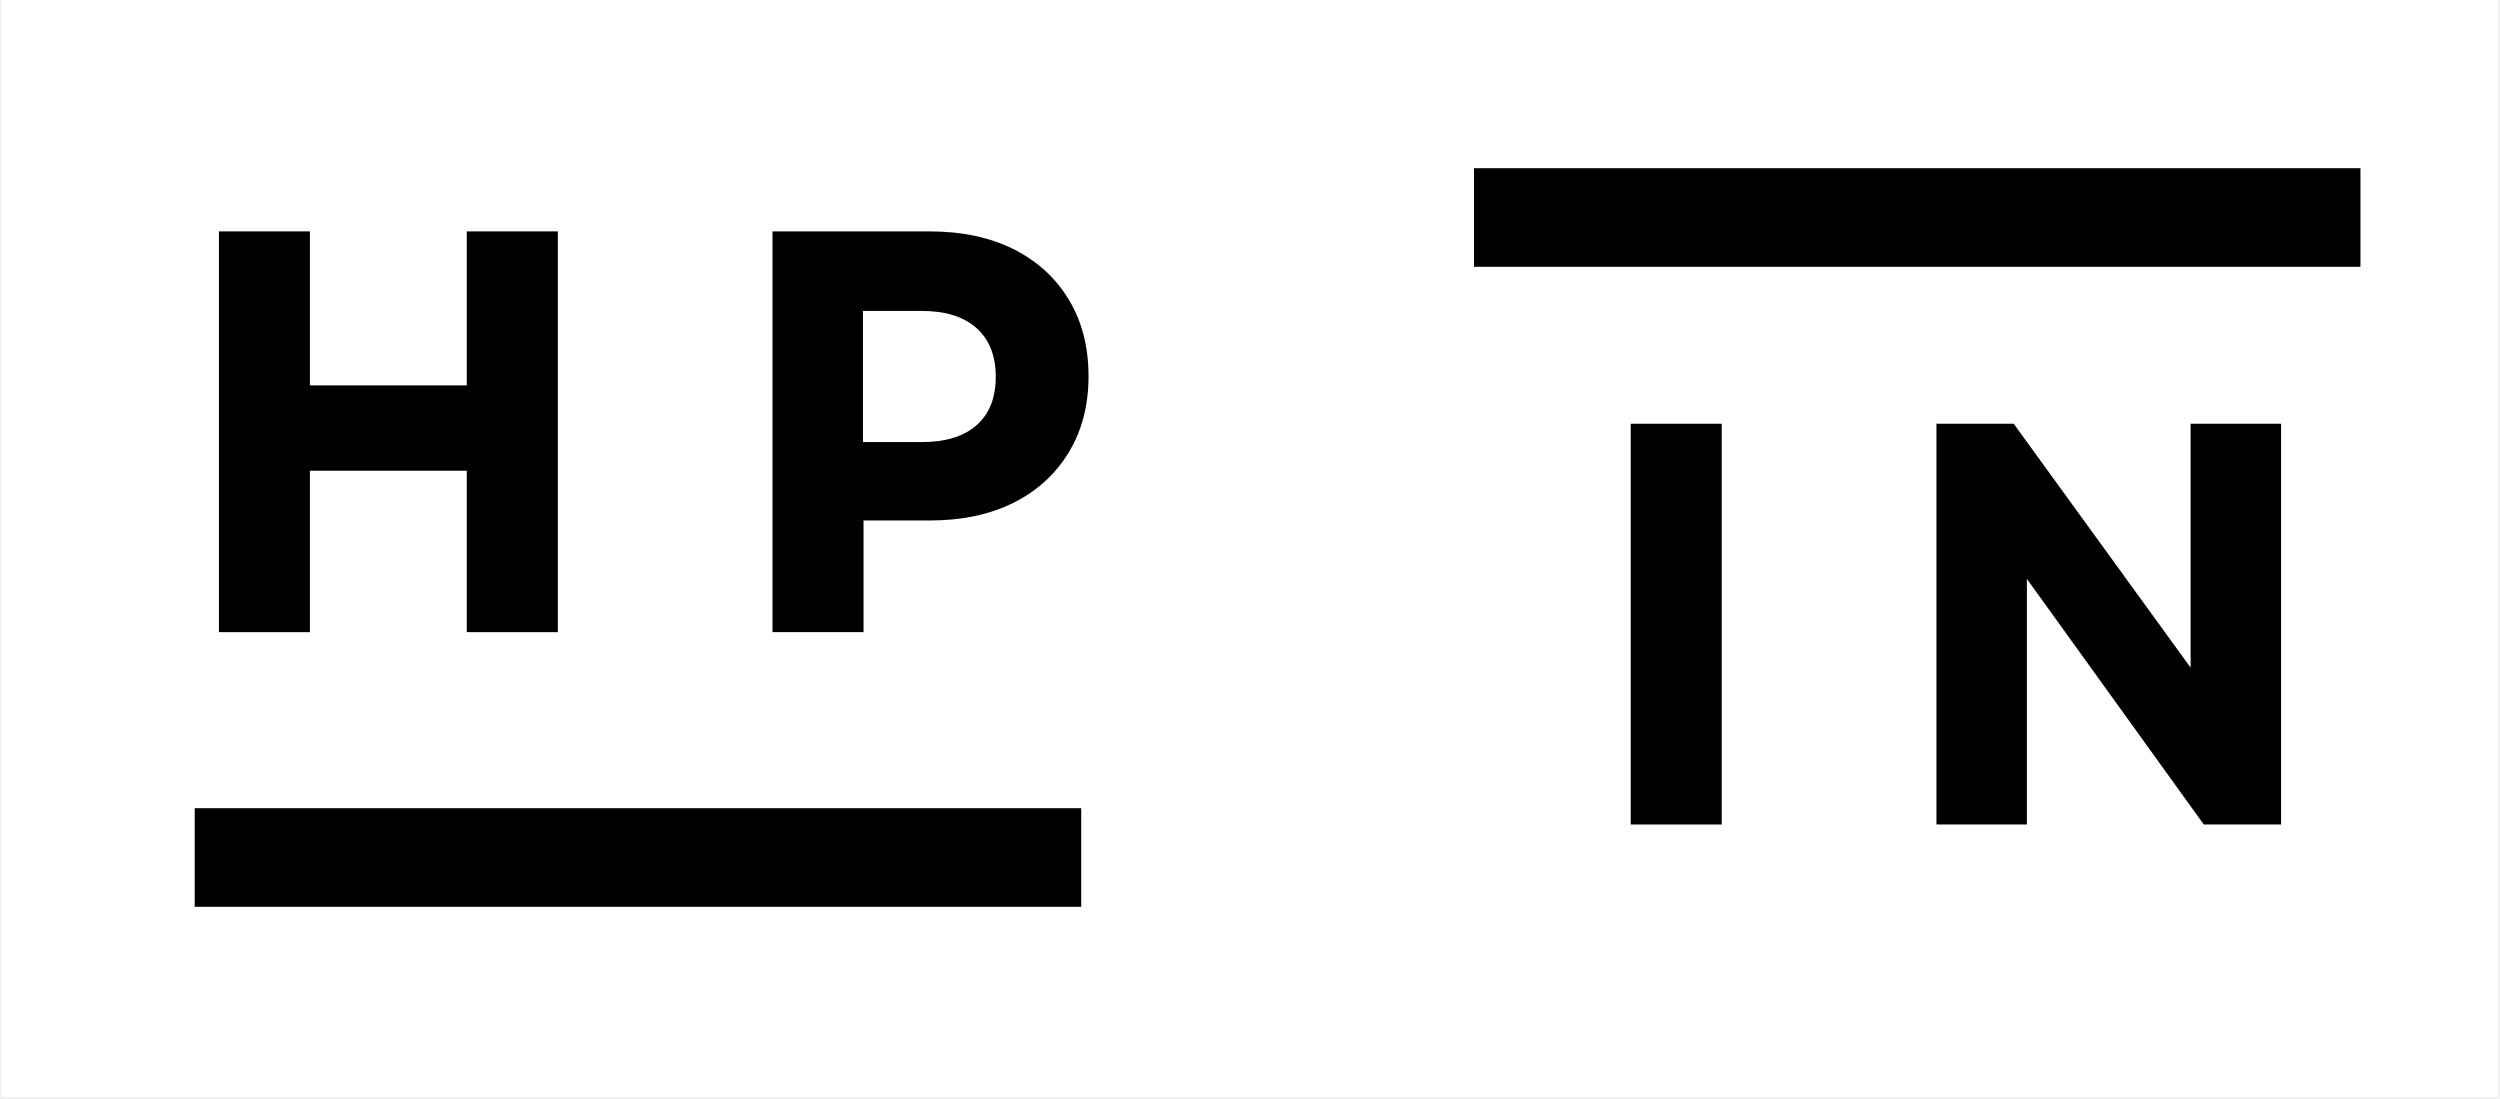
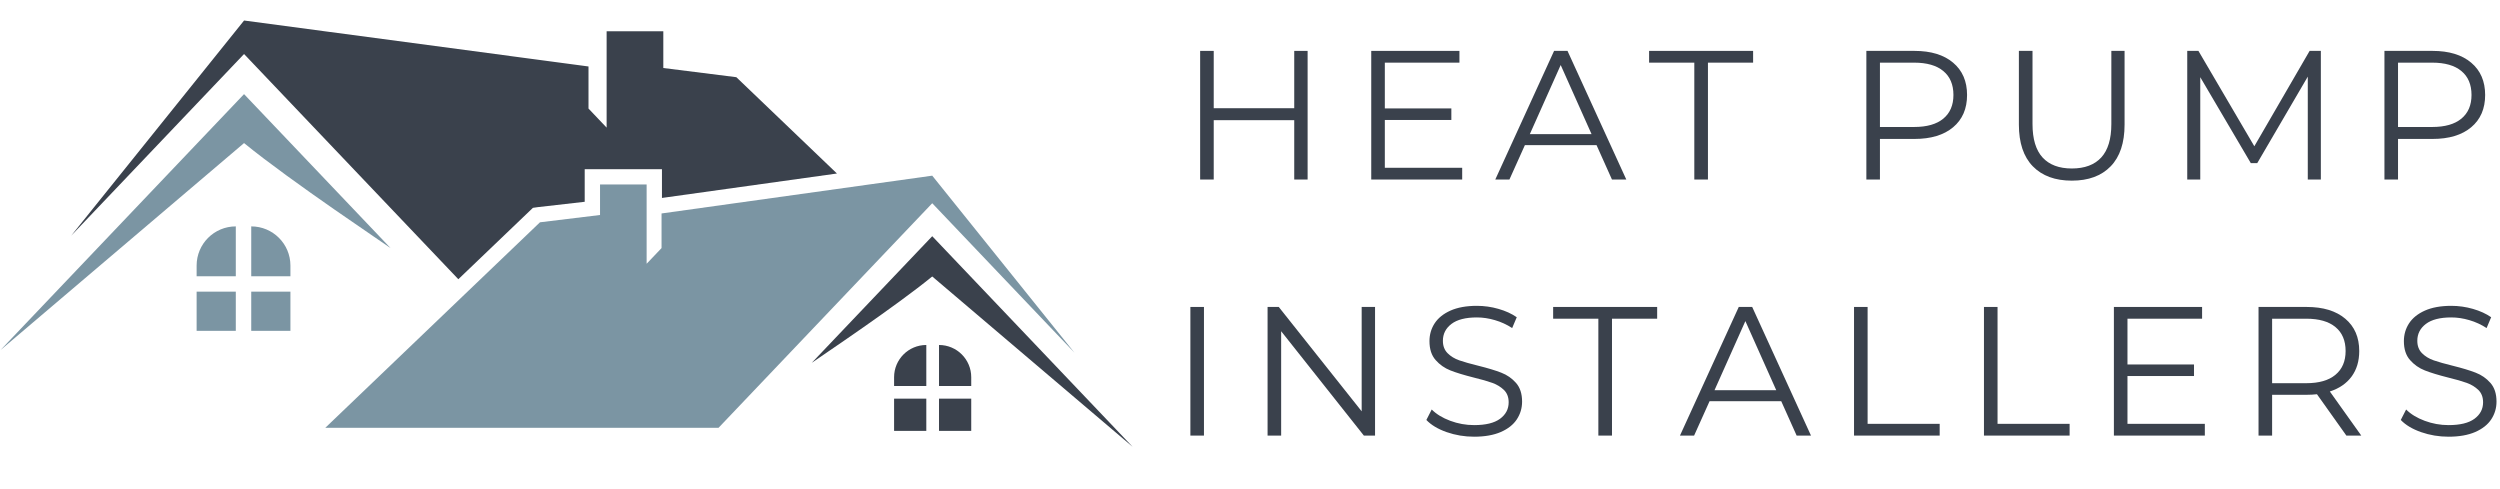
- <svg xmlns="http://www.w3.org/2000/svg" width="1024" zoomAndPan="magnify" viewBox="0 0 768 337.5" height="450" preserveAspectRatio="xMidYMid meet" version="1.0">
+ <svg xmlns="http://www.w3.org/2000/svg" width="1024" zoomAndPan="magnify" viewBox="0 0 768 150" height="200" preserveAspectRatio="xMidYMid meet" version="1.0">
  <defs>
    <g />
-     <clipPath id="78e522ae2e">
-       <path d="M 0.566 0 L 767.43 0 L 767.43 337 L 0.566 337 Z M 0.566 0 " clip-rule="nonzero" />
+     <clipPath id="0a768a76b1">
+       <path d="M 21 6.289 L 258 6.289 L 258 86 L 21 86 Z M 21 6.289 " clip-rule="nonzero" />
    </clipPath>
-     <clipPath id="ceb20e2df3">
-       <path d="M 59.816 248.281 L 332.16 248.281 L 332.16 278.566 L 59.816 278.566 Z M 59.816 248.281 " clip-rule="nonzero" />
-     </clipPath>
-     <clipPath id="94700950a3">
-       <path d="M 452.805 51.676 L 725.145 51.676 L 725.145 81.961 L 452.805 81.961 Z M 452.805 51.676 " clip-rule="nonzero" />
+     <clipPath id="9f31535ab1">
+       <path d="M 249 72 L 348 72 L 348 137.539 L 249 137.539 Z M 249 72 " clip-rule="nonzero" />
    </clipPath>
  </defs>
-   <g clip-path="url(#78e522ae2e)">
-     <path fill="#ffffff" d="M 0.566 0 L 767.434 0 L 767.434 337 L 0.566 337 Z M 0.566 0 " fill-opacity="1" fill-rule="nonzero" />
-     <path fill="#ffffff" d="M 0.566 0 L 767.434 0 L 767.434 337 L 0.566 337 Z M 0.566 0 " fill-opacity="1" fill-rule="nonzero" />
+   <rect x="-76.8" width="921.6" fill="#ffffff" y="-15" height="180" fill-opacity="1" />
+   <rect x="-76.8" width="921.6" fill="#ffffff" y="-15" height="180" fill-opacity="1" />
+   <path fill="#7b95a3" d="M 119.98 76.215 C 119.195 75.562 89.5 55.824 74.973 43.953 L 0.117 107.578 L 69.414 34.75 L 74.969 28.914 L 84.395 38.82 L 119.98 76.215 " fill-opacity="1" fill-rule="nonzero" />
+   <g clip-path="url(#0a768a76b1)">
+     <path fill="#3a414c" d="M 162.621 64.891 L 140.801 85.777 L 74.973 16.594 L 21.859 72.414 L 74.977 6.301 L 180.789 20.422 L 180.789 33.348 L 186.355 39.207 L 186.355 9.598 L 203.77 9.598 L 203.77 20.891 L 226.203 23.715 L 257.109 53.301 L 203.352 60.809 L 203.352 51.969 L 179.621 51.969 L 179.621 61.988 L 165.195 63.633 L 163.711 63.848 L 162.621 64.891 " fill-opacity="1" fill-rule="nonzero" />
  </g>
-   <g clip-path="url(#ceb20e2df3)">
-     <path fill="#000000" d="M 59.816 248.281 L 332.148 248.281 L 332.148 278.566 L 59.816 278.566 Z M 59.816 248.281 " fill-opacity="1" fill-rule="nonzero" />
+   <path fill="#7b95a3" d="M 60.402 81.582 L 60.402 84.867 L 72.438 84.867 L 72.438 69.547 C 65.789 69.547 60.402 74.934 60.402 81.582 " fill-opacity="1" fill-rule="nonzero" />
+   <path fill="#7b95a3" d="M 77.18 69.547 L 77.18 84.867 L 89.219 84.867 L 89.219 81.582 C 89.219 74.934 83.828 69.547 77.18 69.547 " fill-opacity="1" fill-rule="nonzero" />
+   <path fill="#7b95a3" d="M 60.402 101.633 L 72.438 101.633 L 72.438 89.594 L 60.402 89.594 L 60.402 101.633 " fill-opacity="1" fill-rule="nonzero" />
+   <path fill="#7b95a3" d="M 77.18 101.633 L 89.219 101.633 L 89.219 89.594 L 77.18 89.594 L 77.18 101.633 " fill-opacity="1" fill-rule="nonzero" />
+   <g clip-path="url(#9f31535ab1)">
+     <path fill="#3a414c" d="M 347.941 137.258 L 304.668 100.48 L 286.383 84.934 C 280.836 89.461 272.609 95.383 265.324 100.48 C 256.895 106.379 249.707 111.176 249.363 111.465 L 259.816 100.48 L 278.629 80.707 L 282.016 77.145 L 286.383 72.562 L 290.949 77.363 L 347.941 137.258 " fill-opacity="1" fill-rule="nonzero" />
  </g>
-   <g clip-path="url(#94700950a3)">
-     <path fill="#000000" d="M 452.805 51.676 L 725.133 51.676 L 725.133 81.961 L 452.805 81.961 Z M 452.805 51.676 " fill-opacity="1" fill-rule="nonzero" />
-   </g>
-   <g fill="#000000" fill-opacity="1">
-     <g transform="translate(52.47201, 194.1933)">
+   <path fill="#7b95a3" d="M 330.066 108.34 L 286.383 62.434 L 276.977 72.316 L 250.176 100.48 L 220.734 131.422 L 99.926 131.422 L 144.047 89.188 L 165.879 68.289 L 184.328 66.047 L 184.328 56.676 L 198.645 56.676 L 198.645 81.027 L 203.227 76.211 L 203.227 65.574 L 261.438 57.449 L 286.383 53.965 L 330.066 108.34 " fill-opacity="1" fill-rule="nonzero" />
+   <path fill="#3a414c" d="M 298.363 115.879 L 298.363 118.578 L 288.465 118.578 L 288.465 105.98 C 293.934 105.98 298.363 110.41 298.363 115.879 " fill-opacity="1" fill-rule="nonzero" />
+   <path fill="#3a414c" d="M 284.562 105.98 L 284.562 118.578 L 274.664 118.578 L 274.664 115.879 C 274.664 110.41 279.098 105.98 284.562 105.98 " fill-opacity="1" fill-rule="nonzero" />
+   <path fill="#3a414c" d="M 298.363 132.367 L 288.465 132.367 L 288.465 122.465 L 298.363 122.465 L 298.363 132.367 " fill-opacity="1" fill-rule="nonzero" />
+   <path fill="#3a414c" d="M 284.562 132.367 L 274.664 132.367 L 274.664 122.465 L 284.562 122.465 L 284.562 132.367 " fill-opacity="1" fill-rule="nonzero" />
+   <g fill="#3a414c" fill-opacity="1">
+     <g transform="translate(362.2462, 55.15105)">
      <g>
-         <path d="M 90.922 0 L 90.922 -49.594 L 42.734 -49.594 L 42.734 0 L 14.781 0 L 14.781 -123.109 L 42.734 -123.109 L 42.734 -75.797 L 90.922 -75.797 L 90.922 -123.109 L 118.891 -123.109 L 118.891 0 Z M 90.922 0 " />
+         <path d="M 39.453 -39.516 L 39.453 0 L 35.344 0 L 35.344 -18.234 L 10.609 -18.234 L 10.609 0 L 6.438 0 L 6.438 -39.516 L 10.609 -39.516 L 10.609 -21.906 L 35.344 -21.906 L 35.344 -39.516 Z M 39.453 -39.516 " />
      </g>
    </g>
  </g>
-   <g fill="#000000" fill-opacity="1">
-     <g transform="translate(222.5376, 194.1933)">
+   <g fill="#3a414c" fill-opacity="1">
+     <g transform="translate(414.8086, 55.15105)">
      <g>
-         <path d="M 14.781 0 L 14.781 -123.109 L 62.969 -123.109 C 72.926 -123.109 81.539 -121.289 88.812 -117.656 C 96.082 -114.02 101.738 -108.859 105.781 -102.172 C 109.832 -95.492 111.859 -87.641 111.859 -78.609 C 111.859 -69.703 109.832 -61.906 105.781 -55.219 C 101.738 -48.539 96.082 -43.383 88.812 -39.75 C 81.539 -36.113 72.926 -34.297 62.969 -34.297 L 42.734 -34.297 L 42.734 0 Z M 42.562 -58.391 L 60.672 -58.391 C 67.941 -58.391 73.539 -60.117 77.469 -63.578 C 81.395 -67.035 83.359 -71.988 83.359 -78.438 C 83.359 -84.883 81.395 -89.867 77.469 -93.391 C 73.539 -96.91 67.941 -98.672 60.672 -98.672 L 42.562 -98.672 Z M 42.562 -58.391 " />
+         <path d="M 34.375 -3.609 L 34.375 0 L 6.438 0 L 6.438 -39.516 L 33.531 -39.516 L 33.531 -35.906 L 10.609 -35.906 L 10.609 -21.844 L 31.047 -21.844 L 31.047 -18.297 L 10.609 -18.297 L 10.609 -3.609 Z M 34.375 -3.609 " />
      </g>
    </g>
  </g>
-   <g fill="#000000" fill-opacity="1">
-     <g transform="translate(486.1789, 253.2839)">
+   <g fill="#3a414c" fill-opacity="1">
+     <g transform="translate(459.2411, 55.15105)">
      <g>
-         <path d="M 14.781 0 L 14.781 -123.109 L 42.734 -123.109 L 42.734 0 Z M 14.781 0 " />
+         <path d="M 31.219 -10.562 L 9.203 -10.562 L 4.453 0 L 0.109 0 L 18.172 -39.516 L 22.297 -39.516 L 40.359 0 L 35.953 0 Z M 29.688 -13.938 L 20.203 -35.172 L 10.719 -13.938 Z M 29.688 -13.938 " />
      </g>
    </g>
  </g>
-   <g fill="#000000" fill-opacity="1">
-     <g transform="translate(580.0947, 253.2839)">
+   <g fill="#3a414c" fill-opacity="1">
+     <g transform="translate(506.3836, 55.15105)">
      <g>
-         <path d="M 14.781 0 L 14.781 -123.109 L 38.516 -123.109 L 92.859 -48.188 L 92.859 -123.109 L 120.656 -123.109 L 120.656 0 L 96.906 0 L 42.562 -75.453 L 42.562 0 Z M 14.781 0 " />
+         <path d="M 14.109 -35.906 L 0.219 -35.906 L 0.219 -39.516 L 32.172 -39.516 L 32.172 -35.906 L 18.297 -35.906 L 18.297 0 L 14.109 0 Z M 14.109 -35.906 " />
+       </g>
+     </g>
+   </g>
+   <g fill="#3a414c" fill-opacity="1">
+     <g transform="translate(545.4527, 55.15105)">
+       <g />
+     </g>
+   </g>
+   <g fill="#3a414c" fill-opacity="1">
+     <g transform="translate(566.9073, 55.15105)">
+       <g>
+         <path d="M 21.219 -39.516 C 26.27 -39.516 30.223 -38.312 33.078 -35.906 C 35.941 -33.5 37.375 -30.188 37.375 -25.969 C 37.375 -21.75 35.941 -18.441 33.078 -16.047 C 30.223 -13.66 26.27 -12.469 21.219 -12.469 L 10.609 -12.469 L 10.609 0 L 6.438 0 L 6.438 -39.516 Z M 21.109 -16.141 C 25.023 -16.141 28.016 -16.992 30.078 -18.703 C 32.148 -20.422 33.188 -22.844 33.188 -25.969 C 33.188 -29.164 32.148 -31.617 30.078 -33.328 C 28.016 -35.047 25.023 -35.906 21.109 -35.906 L 10.609 -35.906 L 10.609 -16.141 Z M 21.109 -16.141 " />
+       </g>
+     </g>
+   </g>
+   <g fill="#3a414c" fill-opacity="1">
+     <g transform="translate(614.1062, 55.15105)">
+       <g>
+         <path d="M 22.359 0.344 C 17.234 0.344 13.238 -1.125 10.375 -4.062 C 7.52 -7 6.094 -11.27 6.094 -16.875 L 6.094 -39.516 L 10.281 -39.516 L 10.281 -17.047 C 10.281 -12.453 11.312 -9.023 13.375 -6.766 C 15.445 -4.516 18.441 -3.391 22.359 -3.391 C 26.305 -3.391 29.316 -4.516 31.391 -6.766 C 33.461 -9.023 34.5 -12.453 34.5 -17.047 L 34.5 -39.516 L 38.562 -39.516 L 38.562 -16.875 C 38.562 -11.27 37.141 -7 34.297 -4.062 C 31.453 -1.125 27.473 0.344 22.359 0.344 Z M 22.359 0.344 " />
+       </g>
+     </g>
+   </g>
+   <g fill="#3a414c" fill-opacity="1">
+     <g transform="translate(665.483, 55.15105)">
+       <g>
+         <path d="M 47.484 -39.516 L 47.484 0 L 43.469 0 L 43.469 -31.609 L 27.938 -5.031 L 25.969 -5.031 L 10.438 -31.438 L 10.438 0 L 6.438 0 L 6.438 -39.516 L 9.875 -39.516 L 27.047 -10.219 L 44.031 -39.516 Z M 47.484 -39.516 " />
+       </g>
+     </g>
+   </g>
+   <g fill="#3a414c" fill-opacity="1">
+     <g transform="translate(726.0622, 55.15105)">
+       <g>
+         <path d="M 21.219 -39.516 C 26.27 -39.516 30.223 -38.312 33.078 -35.906 C 35.941 -33.5 37.375 -30.188 37.375 -25.969 C 37.375 -21.75 35.941 -18.441 33.078 -16.047 C 30.223 -13.66 26.27 -12.469 21.219 -12.469 L 10.609 -12.469 L 10.609 0 L 6.438 0 L 6.438 -39.516 Z M 21.109 -16.141 C 25.023 -16.141 28.016 -16.992 30.078 -18.703 C 32.148 -20.422 33.188 -22.844 33.188 -25.969 C 33.188 -29.164 32.148 -31.617 30.078 -33.328 C 28.016 -35.047 25.023 -35.906 21.109 -35.906 L 10.609 -35.906 L 10.609 -16.141 Z M 21.109 -16.141 " />
+       </g>
+     </g>
+   </g>
+   <g fill="#3a414c" fill-opacity="1">
+     <g transform="translate(359.2482, 133.8117)">
+       <g>
+         <path d="M 6.438 -39.516 L 10.609 -39.516 L 10.609 0 L 6.438 0 Z M 6.438 -39.516 " />
+       </g>
+     </g>
+   </g>
+   <g fill="#3a414c" fill-opacity="1">
+     <g transform="translate(382.9611, 133.8117)">
+       <g>
+         <path d="M 39.453 -39.516 L 39.453 0 L 36.016 0 L 10.609 -32.062 L 10.609 0 L 6.438 0 L 6.438 -39.516 L 9.875 -39.516 L 35.344 -7.453 L 35.344 -39.516 Z M 39.453 -39.516 " />
+       </g>
+     </g>
+   </g>
+   <g fill="#3a414c" fill-opacity="1">
+     <g transform="translate(435.5234, 133.8117)">
+       <g>
+         <path d="M 17.328 0.344 C 14.391 0.344 11.578 -0.125 8.891 -1.062 C 6.203 -2.008 4.125 -3.254 2.656 -4.797 L 4.297 -8.016 C 5.723 -6.586 7.617 -5.43 9.984 -4.547 C 12.359 -3.66 14.805 -3.219 17.328 -3.219 C 20.867 -3.219 23.52 -3.863 25.281 -5.156 C 27.051 -6.457 27.938 -8.145 27.938 -10.219 C 27.938 -11.801 27.457 -13.062 26.5 -14 C 25.539 -14.938 24.363 -15.66 22.969 -16.172 C 21.582 -16.68 19.645 -17.238 17.156 -17.844 C 14.188 -18.594 11.816 -19.316 10.047 -20.016 C 8.273 -20.711 6.758 -21.773 5.5 -23.203 C 4.238 -24.629 3.609 -26.566 3.609 -29.016 C 3.609 -31.016 4.133 -32.832 5.188 -34.469 C 6.25 -36.102 7.867 -37.41 10.047 -38.391 C 12.234 -39.367 14.941 -39.859 18.172 -39.859 C 20.43 -39.859 22.645 -39.547 24.812 -38.922 C 26.977 -38.305 28.848 -37.453 30.422 -36.359 L 29.016 -33.031 C 27.359 -34.113 25.586 -34.926 23.703 -35.469 C 21.828 -36.02 19.984 -36.297 18.172 -36.297 C 14.711 -36.297 12.109 -35.629 10.359 -34.297 C 8.609 -32.961 7.734 -31.238 7.734 -29.125 C 7.734 -27.551 8.211 -26.281 9.172 -25.312 C 10.129 -24.352 11.332 -23.617 12.781 -23.109 C 14.227 -22.609 16.176 -22.055 18.625 -21.453 C 21.52 -20.734 23.863 -20.023 25.656 -19.328 C 27.445 -18.641 28.961 -17.586 30.203 -16.172 C 31.441 -14.766 32.062 -12.852 32.062 -10.438 C 32.062 -8.445 31.523 -6.633 30.453 -5 C 29.379 -3.363 27.734 -2.062 25.516 -1.094 C 23.297 -0.133 20.566 0.344 17.328 0.344 Z M 17.328 0.344 " />
+       </g>
+     </g>
+   </g>
+   <g fill="#3a414c" fill-opacity="1">
+     <g transform="translate(476.9073, 133.8117)">
+       <g>
+         <path d="M 14.109 -35.906 L 0.219 -35.906 L 0.219 -39.516 L 32.172 -39.516 L 32.172 -35.906 L 18.297 -35.906 L 18.297 0 L 14.109 0 Z M 14.109 -35.906 " />
+       </g>
+     </g>
+   </g>
+   <g fill="#3a414c" fill-opacity="1">
+     <g transform="translate(515.9764, 133.8117)">
+       <g>
+         <path d="M 31.219 -10.562 L 9.203 -10.562 L 4.453 0 L 0.109 0 L 18.172 -39.516 L 22.297 -39.516 L 40.359 0 L 35.953 0 Z M 29.688 -13.938 L 20.203 -35.172 L 10.719 -13.938 Z M 29.688 -13.938 " />
+       </g>
+     </g>
+   </g>
+   <g fill="#3a414c" fill-opacity="1">
+     <g transform="translate(563.1189, 133.8117)">
+       <g>
+         <path d="M 6.438 -39.516 L 10.609 -39.516 L 10.609 -3.609 L 32.75 -3.609 L 32.75 0 L 6.438 0 Z M 6.438 -39.516 " />
+       </g>
+     </g>
+   </g>
+   <g fill="#3a414c" fill-opacity="1">
+     <g transform="translate(603.0349, 133.8117)">
+       <g>
+         <path d="M 6.438 -39.516 L 10.609 -39.516 L 10.609 -3.609 L 32.75 -3.609 L 32.75 0 L 6.438 0 Z M 6.438 -39.516 " />
+       </g>
+     </g>
+   </g>
+   <g fill="#3a414c" fill-opacity="1">
+     <g transform="translate(642.9508, 133.8117)">
+       <g>
+         <path d="M 34.375 -3.609 L 34.375 0 L 6.438 0 L 6.438 -39.516 L 33.531 -39.516 L 33.531 -35.906 L 10.609 -35.906 L 10.609 -21.844 L 31.047 -21.844 L 31.047 -18.297 L 10.609 -18.297 L 10.609 -3.609 Z M 34.375 -3.609 " />
+       </g>
+     </g>
+   </g>
+   <g fill="#3a414c" fill-opacity="1">
+     <g transform="translate(687.3834, 133.8117)">
+       <g>
+         <path d="M 33.422 0 L 24.391 -12.703 C 23.367 -12.586 22.312 -12.531 21.219 -12.531 L 10.609 -12.531 L 10.609 0 L 6.438 0 L 6.438 -39.516 L 21.219 -39.516 C 26.27 -39.516 30.223 -38.312 33.078 -35.906 C 35.941 -33.5 37.375 -30.188 37.375 -25.969 C 37.375 -22.883 36.594 -20.273 35.031 -18.141 C 33.469 -16.016 31.238 -14.484 28.344 -13.547 L 38 0 Z M 21.109 -16.094 C 25.023 -16.094 28.016 -16.957 30.078 -18.688 C 32.148 -20.414 33.188 -22.844 33.188 -25.969 C 33.188 -29.164 32.148 -31.617 30.078 -33.328 C 28.016 -35.047 25.023 -35.906 21.109 -35.906 L 10.609 -35.906 L 10.609 -16.094 Z M 21.109 -16.094 " />
+       </g>
+     </g>
+   </g>
+   <g fill="#3a414c" fill-opacity="1">
+     <g transform="translate(734.8646, 133.8117)">
+       <g>
+         <path d="M 17.328 0.344 C 14.391 0.344 11.578 -0.125 8.891 -1.062 C 6.203 -2.008 4.125 -3.254 2.656 -4.797 L 4.297 -8.016 C 5.723 -6.586 7.617 -5.43 9.984 -4.547 C 12.359 -3.66 14.805 -3.219 17.328 -3.219 C 20.867 -3.219 23.52 -3.863 25.281 -5.156 C 27.051 -6.457 27.938 -8.145 27.938 -10.219 C 27.938 -11.801 27.457 -13.062 26.5 -14 C 25.539 -14.938 24.363 -15.66 22.969 -16.172 C 21.582 -16.68 19.645 -17.238 17.156 -17.844 C 14.188 -18.594 11.816 -19.316 10.047 -20.016 C 8.273 -20.711 6.758 -21.773 5.5 -23.203 C 4.238 -24.629 3.609 -26.566 3.609 -29.016 C 3.609 -31.016 4.133 -32.832 5.188 -34.469 C 6.25 -36.102 7.867 -37.41 10.047 -38.391 C 12.234 -39.367 14.941 -39.859 18.172 -39.859 C 20.43 -39.859 22.645 -39.547 24.812 -38.922 C 26.977 -38.305 28.848 -37.453 30.422 -36.359 L 29.016 -33.031 C 27.359 -34.113 25.586 -34.926 23.703 -35.469 C 21.828 -36.02 19.984 -36.297 18.172 -36.297 C 14.711 -36.297 12.109 -35.629 10.359 -34.297 C 8.609 -32.961 7.734 -31.238 7.734 -29.125 C 7.734 -27.551 8.211 -26.281 9.172 -25.312 C 10.129 -24.352 11.332 -23.617 12.781 -23.109 C 14.227 -22.609 16.176 -22.055 18.625 -21.453 C 21.52 -20.734 23.863 -20.023 25.656 -19.328 C 27.445 -18.641 28.961 -17.586 30.203 -16.172 C 31.441 -14.766 32.062 -12.852 32.062 -10.438 C 32.062 -8.445 31.523 -6.633 30.453 -5 C 29.379 -3.363 27.734 -2.062 25.516 -1.094 C 23.297 -0.133 20.566 0.344 17.328 0.344 Z M 17.328 0.344 " />
      </g>
    </g>
  </g>
</svg>
